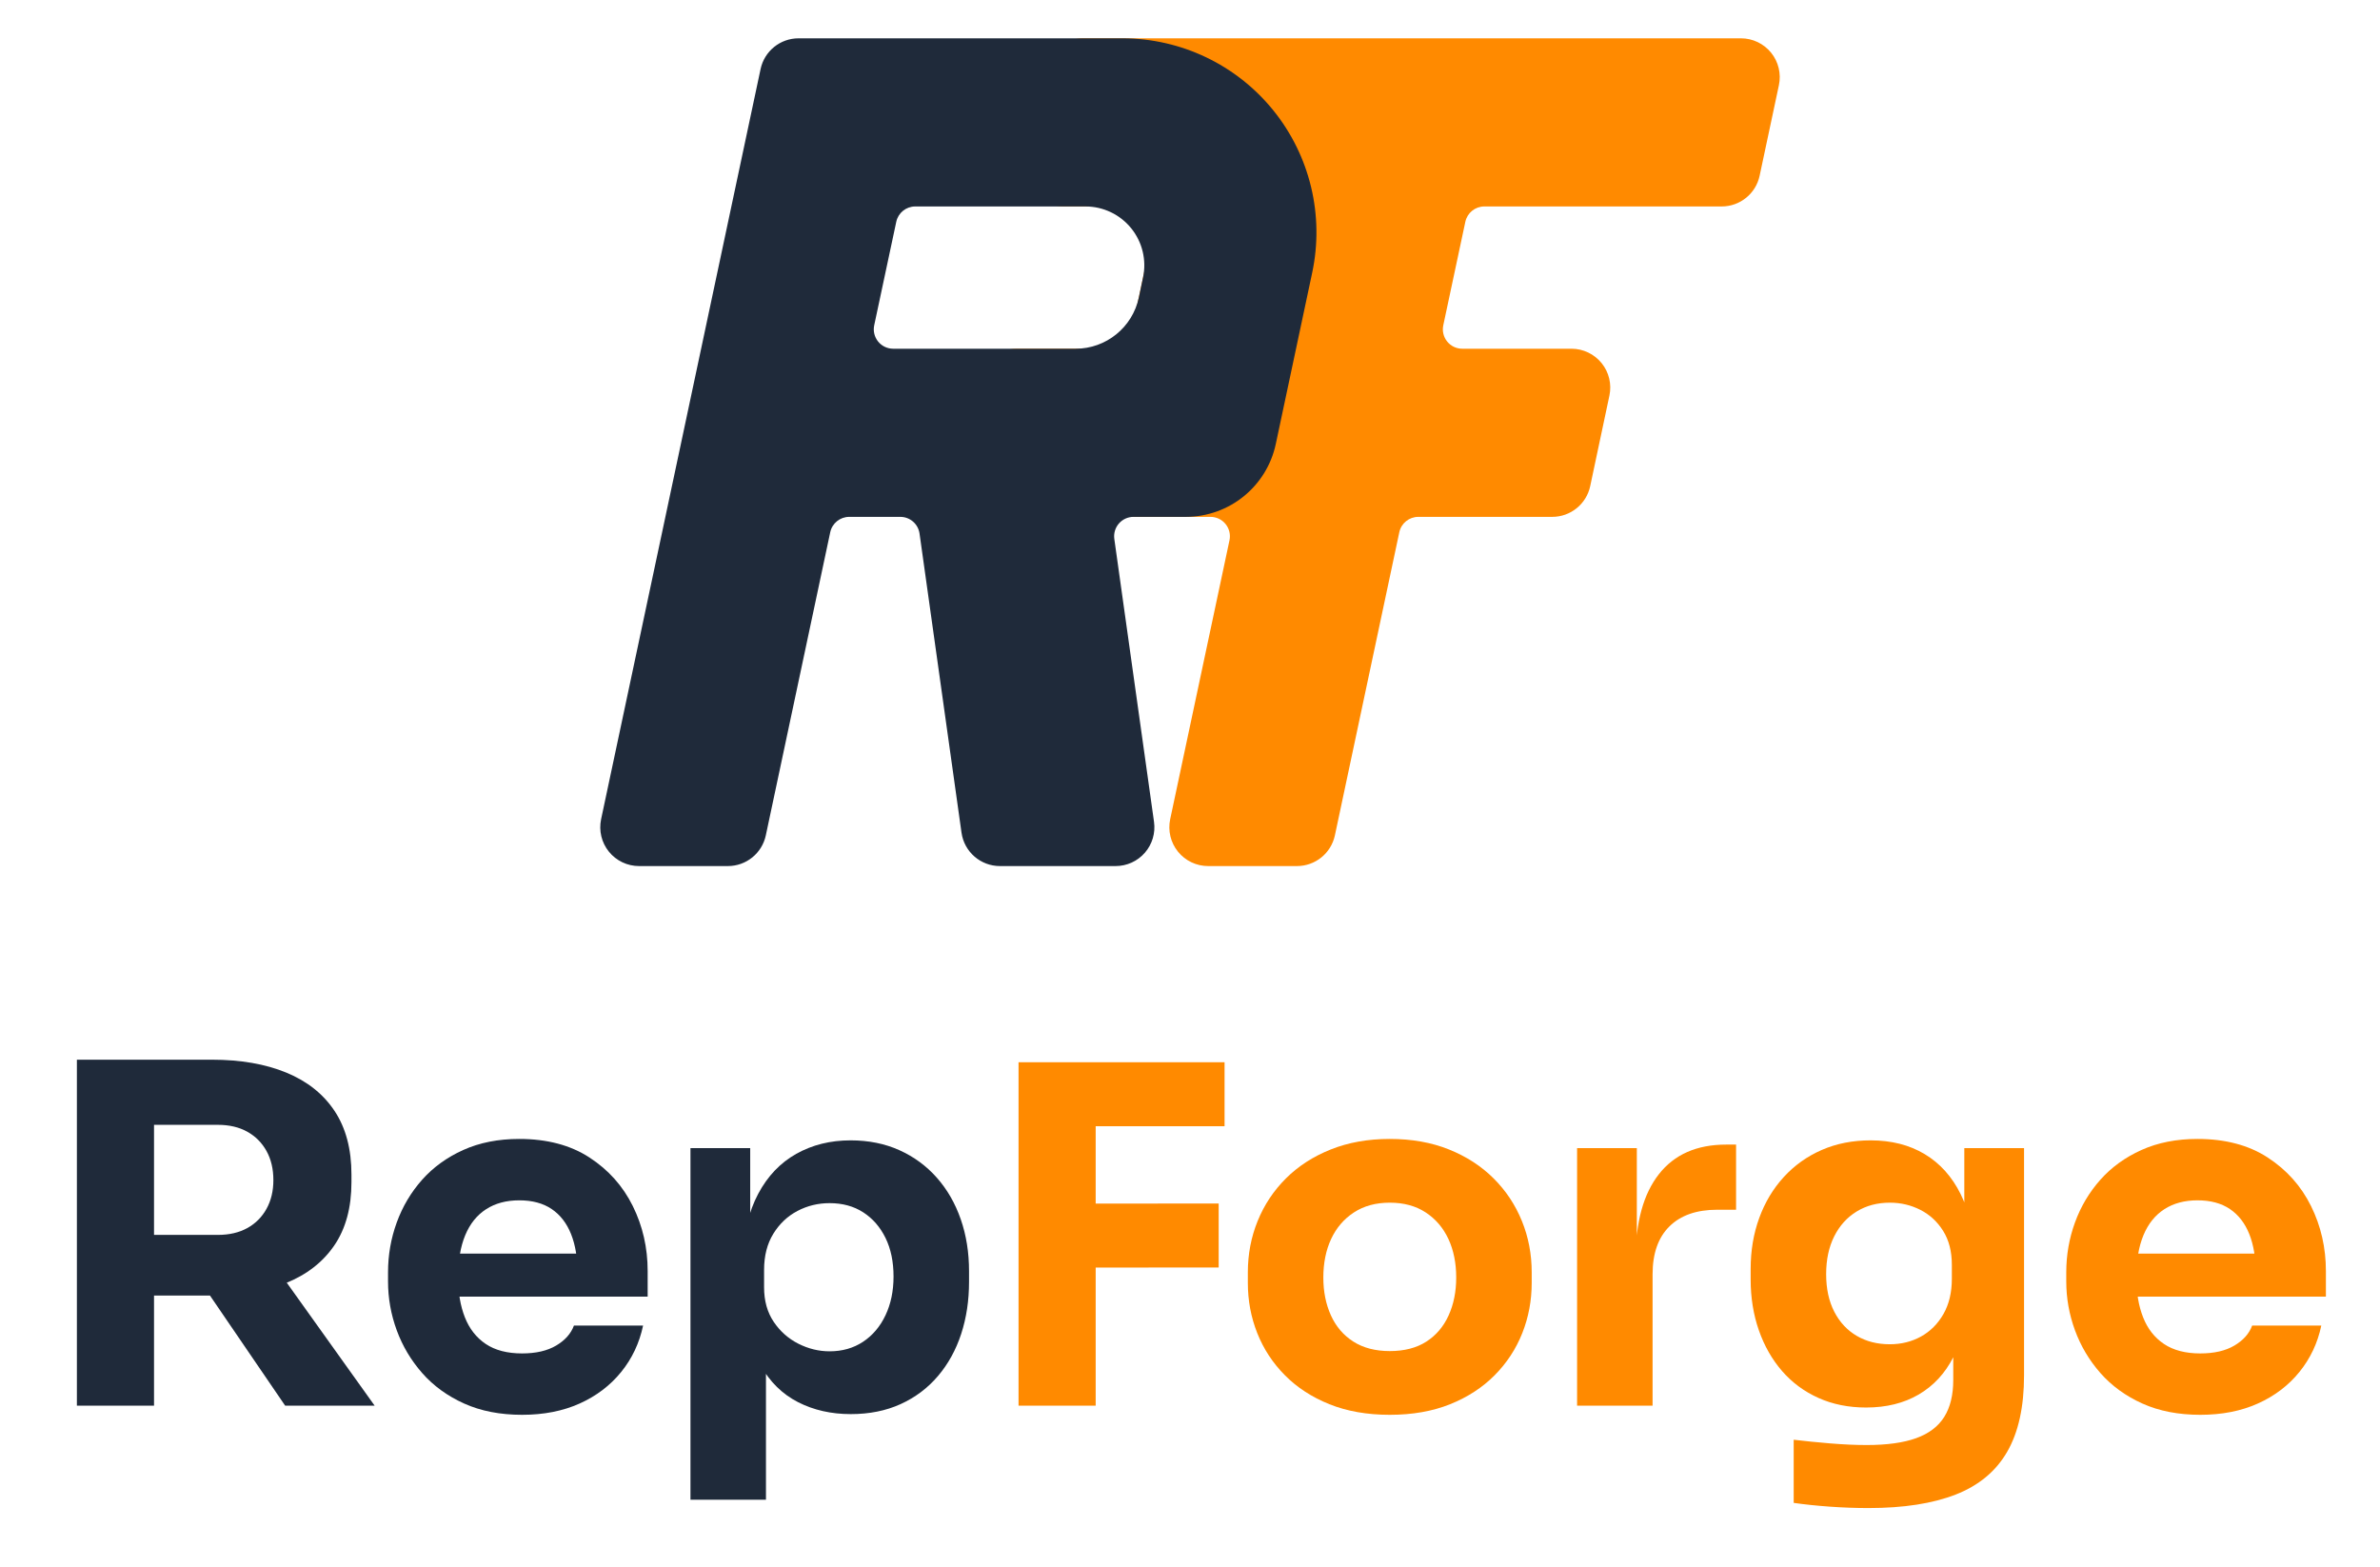
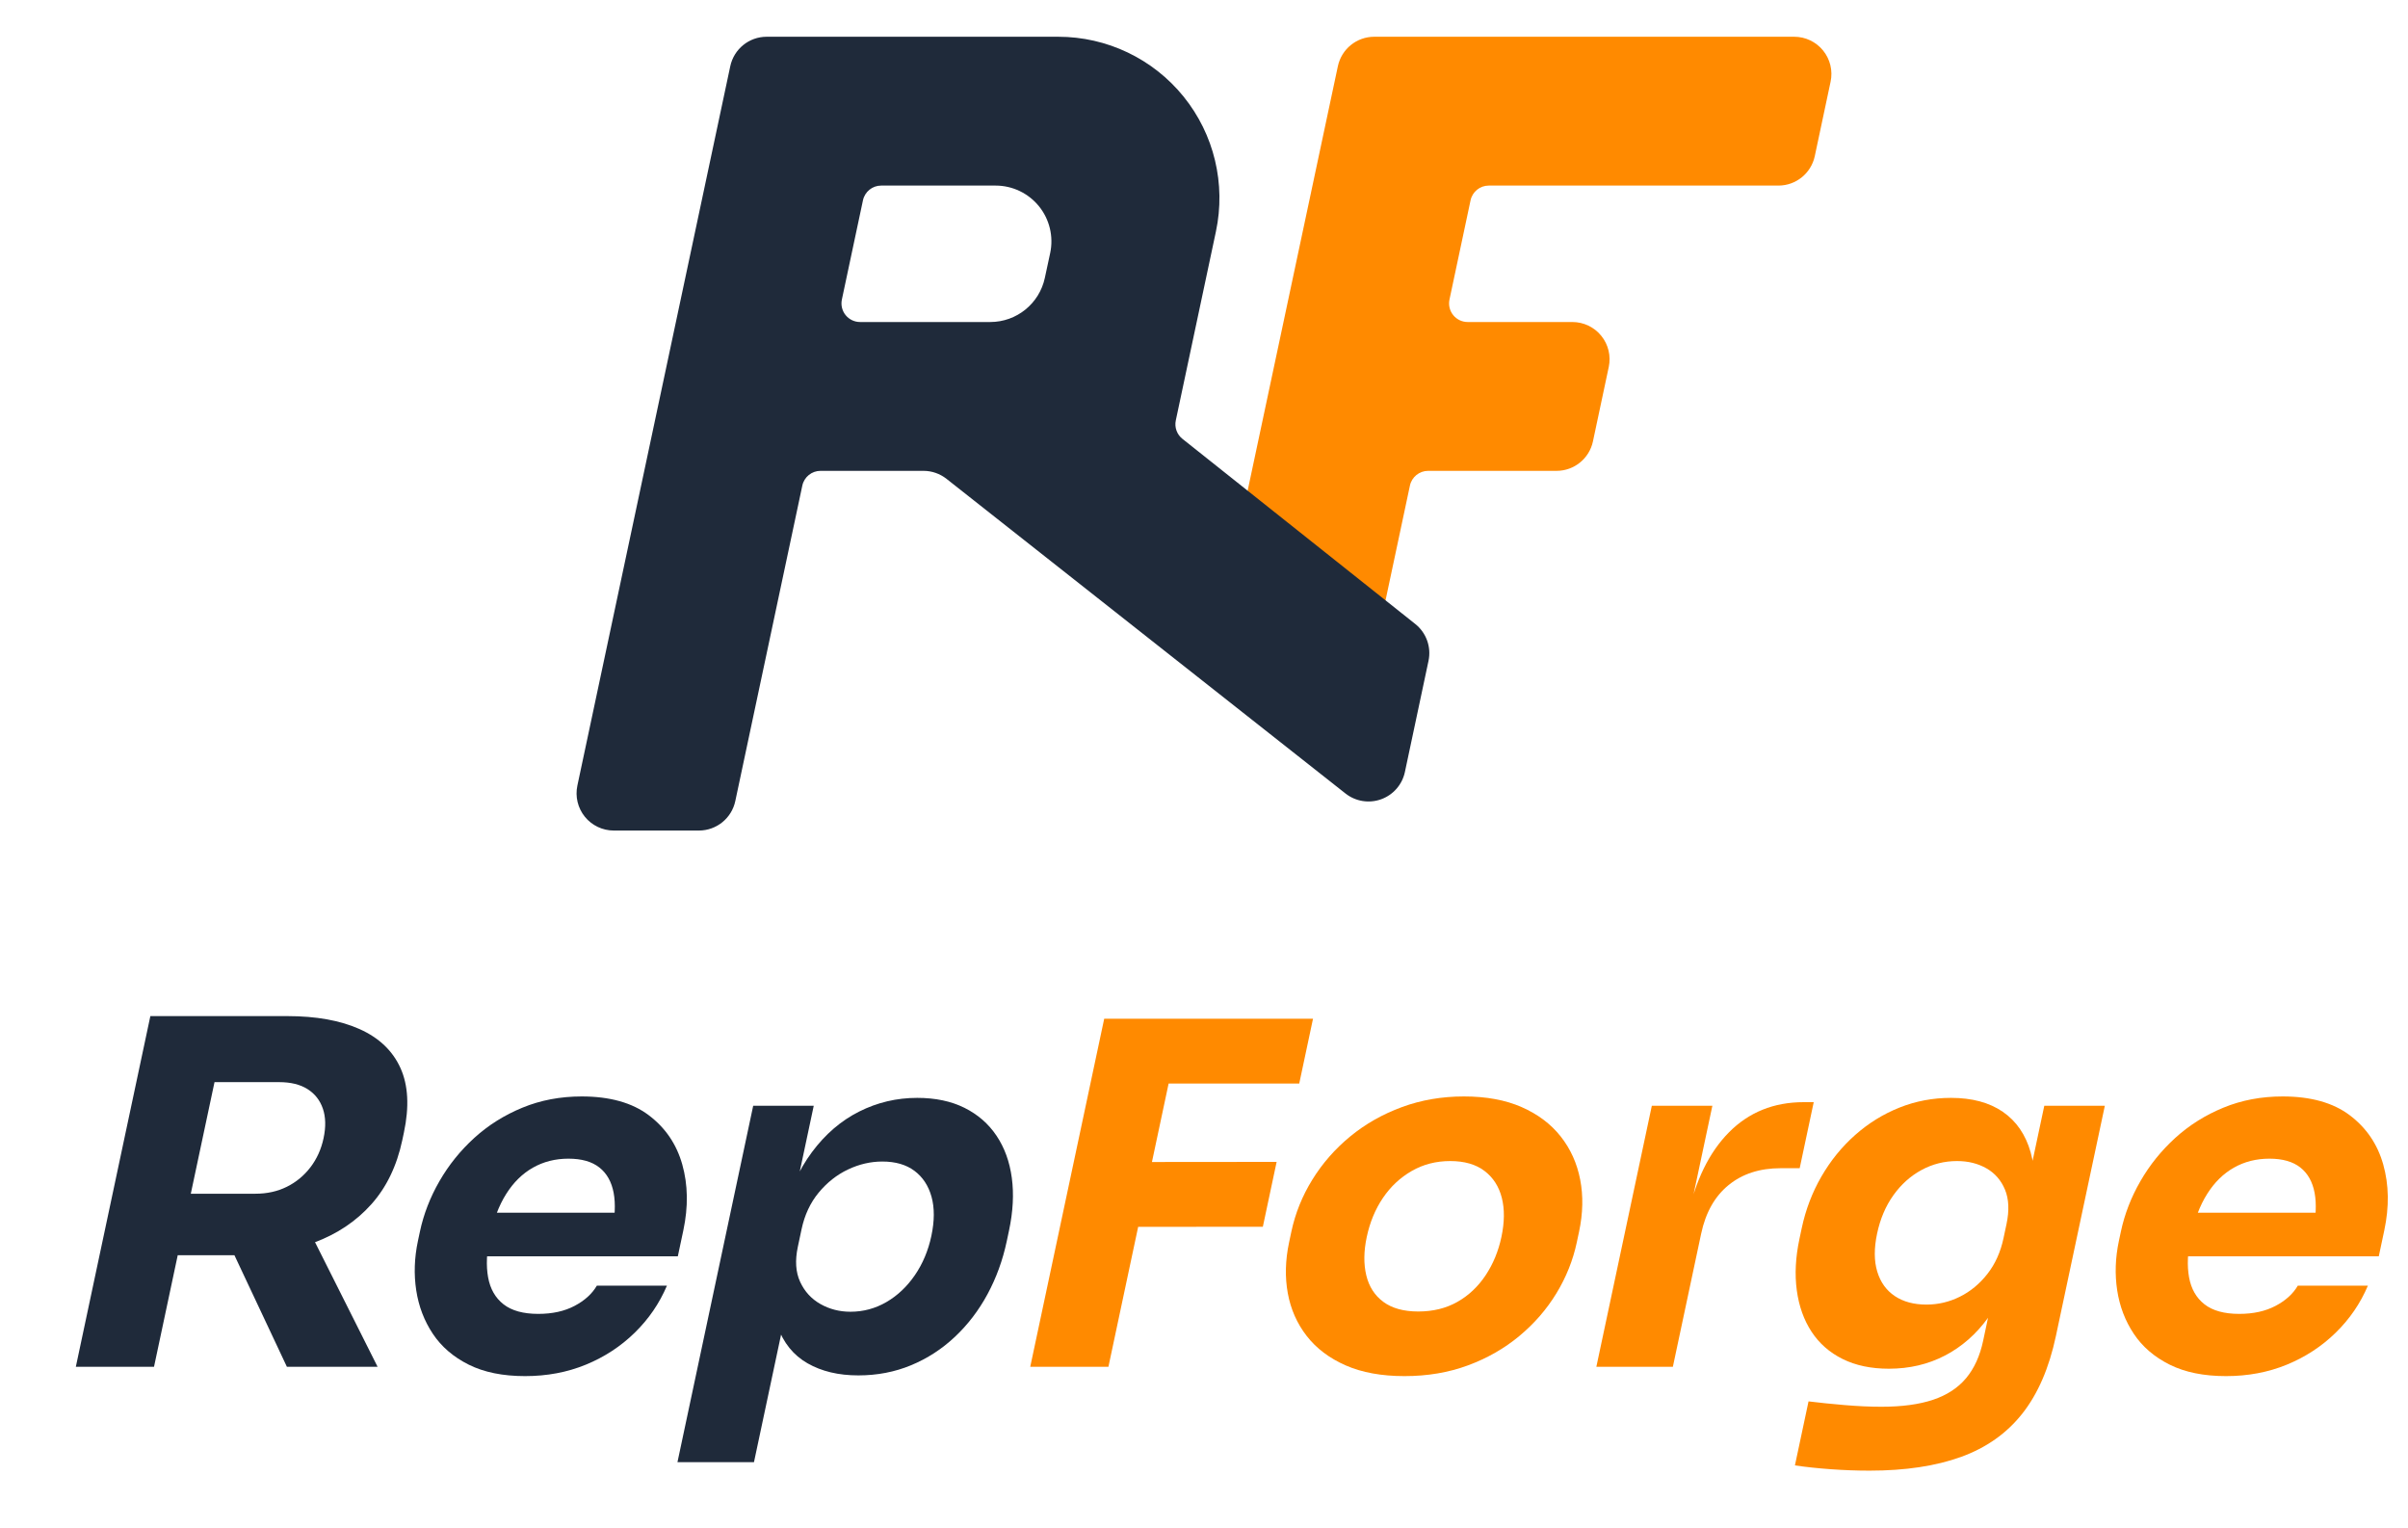
- <svg xmlns="http://www.w3.org/2000/svg" viewBox="0 0 496.85 326.97" width="496.85" height="326.97" role="img" aria-label="RepForge stacked lockup">
-   <g transform="translate(123.41 8.00) scale(1.35)">
-     <path fill="#FF8A00" d="M70.20 4.75A6.00 6.00 0 0 1 76.07 0.00L177.80 0.00A6.00 6.00 0 0 1 183.67 7.25L180.69 21.25A6.00 6.00 0 0 1 174.82 26.00L138.11 26.00A3.00 3.00 0 0 0 135.18 28.38L131.77 44.38A3.00 3.00 0 0 0 134.71 48.00L151.60 48.00A6.00 6.00 0 0 1 157.46 55.25L154.49 69.25A6.00 6.00 0 0 1 148.62 74.00L127.91 74.00A3.00 3.00 0 0 0 124.97 76.38L115.01 123.25A6.00 6.00 0 0 1 109.14 128.00L95.41 128.00A6.00 6.00 0 0 1 89.54 120.75L98.71 77.62A3.00 3.00 0 0 0 95.77 74.00L62.89 74.00A6.00 6.00 0 0 1 57.02 66.75L59.99 52.75A6.00 6.00 0 0 1 65.86 48.00L80.58 48.00A3.00 3.00 0 0 0 83.51 45.62L86.91 29.62A3.00 3.00 0 0 0 83.98 26.00L73.09 26.00A6.00 6.00 0 0 1 67.22 18.75Z" />
-     <path fill="#1F2A3A" fill-rule="nonzero" d="M26.20 4.75A6.00 6.00 0 0 1 32.07 0.00L82.16 0.00A30.00 30.00 0 0 1 111.50 36.24L105.87 62.73A14.23 14.23 0 0 1 91.96 74.00L83.87 74.00A3.00 3.00 0 0 0 80.90 77.42L87.04 121.17A6.00 6.00 0 0 1 81.10 128.00L63.22 128.00A6.00 6.00 0 0 1 57.27 122.83L50.78 76.58A3.00 3.00 0 0 0 47.81 74.00L39.91 74.00A3.00 3.00 0 0 0 36.97 76.38L27.01 123.25A6.00 6.00 0 0 1 21.14 128.00L7.41 128.00A6.00 6.00 0 0 1 1.54 120.75ZM50.11 26.00A3.00 3.00 0 0 0 47.18 28.38L43.77 44.38A3.00 3.00 0 0 0 46.71 48.00L74.91 48.00A10.00 10.00 0 0 0 84.69 40.08L85.34 36.99A9.10 9.10 0 0 0 76.45 26.00Z" />
+ <svg xmlns="http://www.w3.org/2000/svg" viewBox="0 0 524.32 332.52" width="524.32" height="332.52" role="img" aria-label="RepForge stacked lockup">
+   <g transform="translate(123.64 8.00) scale(1.35)">
+     <path fill="#FF8A00" d="M124.20 4.75A6.00 6.00 0 0 1 130.07 0.00L197.80 0.00A6.00 6.00 0 0 1 203.67 7.25L201.12 19.25A6.00 6.00 0 0 1 195.25 24.00L148.54 24.00A3.00 3.00 0 0 0 145.60 26.38L142.20 42.38A3.00 3.00 0 0 0 145.13 46.00L162.02 46.00A6.00 6.00 0 0 1 167.89 53.25L165.34 65.25A6.00 6.00 0 0 1 159.47 70.00L138.76 70.00A3.00 3.00 0 0 0 135.82 72.38L131.01 95.00L105.01 95.00Z" />
+     <path fill="#1F2A3A" fill-rule="nonzero" d="M26.20 4.75A6.00 6.00 0 0 1 32.07 0.00L79.10 0.00A26.00 26.00 0 0 1 104.53 31.41L98.06 61.86A3.00 3.00 0 0 0 99.13 64.84L136.68 94.69A6.00 6.00 0 0 1 138.82 100.63L135.01 118.56A6.00 6.00 0 0 1 125.42 122.02L61.08 71.29A6.00 6.00 0 0 0 57.36 70.00L40.76 70.00A3.00 3.00 0 0 0 37.82 72.38L27.01 123.25A6.00 6.00 0 0 1 21.14 128.00L7.41 128.00A6.00 6.00 0 0 1 1.54 120.75ZM50.54 24.00A3.00 3.00 0 0 0 47.60 26.38L44.20 42.38A3.00 3.00 0 0 0 47.13 46.00L68.14 46.00A9.00 9.00 0 0 0 76.94 38.87L77.80 34.87A9.00 9.00 0 0 0 68.99 24.00Z" />
  </g>
-   <g transform="translate(8.00 293.44)">
-     <path fill="#1F2A3A" d="M8.052 0.0V-72.22H24.155V0.0ZM51.526 0.0 30.489 -30.808H48.188L70.207 0.0ZM19.786 -22.977V-35.644H37.485Q41.044 -35.644 43.622 -37.067Q46.199 -38.491 47.635 -41.081Q49.071 -43.671 49.071 -47.083Q49.071 -50.569 47.635 -53.159Q46.199 -55.748 43.622 -57.184Q41.044 -58.62 37.485 -58.62H19.786V-72.22H36.233Q45.193 -72.22 51.747 -69.532Q58.301 -66.844 61.836 -61.529Q65.371 -56.215 65.371 -48.237V-46.666Q65.371 -38.688 61.787 -33.447Q58.203 -28.206 51.698 -25.591Q45.193 -22.977 36.233 -22.977Z" />
-     <path fill="#1F2A3A" d="M100.99 1.915Q94.117 1.915 88.888 -0.442Q83.659 -2.798 80.149 -6.788Q76.639 -10.777 74.822 -15.735Q73.006 -20.694 73.006 -25.923V-27.837Q73.006 -33.238 74.822 -38.233Q76.639 -43.229 80.112 -47.144Q83.586 -51.06 88.704 -53.367Q93.822 -55.675 100.401 -55.675Q109.091 -55.675 115.044 -51.808Q120.997 -47.942 124.102 -41.67Q127.207 -35.398 127.207 -28.083V-22.756H79.634V-31.74H117.756L112.577 -27.543Q112.577 -32.403 111.214 -35.815Q109.852 -39.228 107.164 -41.044Q104.476 -42.861 100.401 -42.861Q96.351 -42.861 93.479 -41.007Q90.606 -39.154 89.121 -35.582Q87.636 -32.011 87.636 -26.806Q87.636 -22.02 89.048 -18.436Q90.459 -14.852 93.405 -12.875Q96.351 -10.899 100.99 -10.899Q105.335 -10.899 108.109 -12.544Q110.883 -14.189 111.816 -16.717H126.25Q125.096 -11.243 121.672 -7.021Q118.247 -2.798 113.006 -0.442Q107.765 1.915 100.99 1.915Z" />
-     <path fill="#1F2A3A" d="M136.143 19.638V-53.76H148.613V-30.562L146.993 -30.611Q147.337 -38.688 150.283 -44.223Q153.228 -49.759 158.236 -52.569Q163.244 -55.38 169.577 -55.38Q175.199 -55.38 179.752 -53.33Q184.306 -51.281 187.571 -47.586Q190.836 -43.892 192.566 -38.908Q194.297 -33.925 194.297 -28.058V-25.849Q194.297 -19.982 192.652 -14.962Q191.008 -9.942 187.804 -6.174Q184.601 -2.406 180.01 -0.319Q175.42 1.767 169.602 1.767Q163.489 1.767 158.604 -0.724Q153.719 -3.216 150.786 -8.383Q147.852 -13.55 147.582 -21.529L151.903 -15.588V19.638ZM165.183 -11.341Q169.16 -11.341 172.167 -13.33Q175.174 -15.318 176.856 -18.865Q178.537 -22.412 178.537 -26.954Q178.537 -31.593 176.856 -35.018Q175.174 -38.442 172.204 -40.357Q169.234 -42.272 165.183 -42.272Q161.575 -42.272 158.469 -40.639Q155.364 -39.007 153.437 -35.877Q151.51 -32.747 151.51 -28.328V-24.695Q151.51 -20.473 153.523 -17.49Q155.536 -14.508 158.678 -12.924Q161.82 -11.341 165.183 -11.341Z" />
-     <path fill="#FF8A00" d="M204.632 0.0V-71.68H220.735V0.0ZM218.771 -28.819V-42.173L246.412 -42.198V-28.844ZM218.771 -58.326V-71.68H247.64V-58.326Z" />
-     <path fill="#FF8A00" d="M282.13 1.915Q275.035 1.915 269.536 -0.295Q264.038 -2.504 260.233 -6.346Q256.428 -10.187 254.464 -15.146Q252.5 -20.105 252.5 -25.628V-27.837Q252.5 -33.508 254.55 -38.553Q256.6 -43.597 260.454 -47.439Q264.308 -51.281 269.806 -53.478Q275.305 -55.675 282.13 -55.675Q289.028 -55.675 294.489 -53.478Q299.951 -51.281 303.805 -47.439Q307.659 -43.597 309.709 -38.553Q311.759 -33.508 311.759 -27.837V-25.628Q311.759 -20.105 309.795 -15.146Q307.831 -10.187 304.026 -6.346Q300.221 -2.504 294.723 -0.295Q289.224 1.915 282.13 1.915ZM282.13 -11.39Q286.695 -11.39 289.764 -13.366Q292.832 -15.342 294.416 -18.841Q295.999 -22.339 295.999 -26.733Q295.999 -31.299 294.367 -34.797Q292.734 -38.295 289.629 -40.332Q286.524 -42.37 282.13 -42.37Q277.76 -42.37 274.642 -40.332Q271.525 -38.295 269.892 -34.797Q268.26 -31.299 268.26 -26.733Q268.26 -22.339 269.843 -18.841Q271.427 -15.342 274.532 -13.366Q277.637 -11.39 282.13 -11.39Z" />
-     <path fill="#FF8A00" d="M321.234 0.0V-53.76H333.705V-30.685H333.459Q333.459 -42.1 338.295 -48.298Q343.131 -54.496 352.361 -54.496H354.423V-40.897H350.496Q344.039 -40.897 340.517 -37.423Q336.994 -33.95 336.994 -27.42V0.0Z" />
-     <path fill="#FF8A00" d="M382.04 21.381Q378.112 21.381 373.988 21.087Q369.864 20.792 366.452 20.301V7.119Q369.913 7.536 374.049 7.88Q378.186 8.224 381.696 8.224Q388.054 8.224 392.031 6.788Q396.007 5.351 397.885 2.344Q399.763 -0.663 399.763 -5.351V-16.103L402.611 -22.388Q402.39 -15.244 399.788 -10.138Q397.186 -5.032 392.546 -2.32Q387.907 0.393 381.573 0.393Q376.075 0.393 371.619 -1.608Q367.164 -3.609 364.021 -7.229Q360.879 -10.85 359.173 -15.748Q357.467 -20.645 357.467 -26.34V-28.549Q357.467 -34.269 359.259 -39.179Q361.051 -44.088 364.39 -47.733Q367.728 -51.379 372.319 -53.38Q376.909 -55.38 382.506 -55.38Q389.011 -55.38 393.798 -52.508Q398.585 -49.636 401.298 -44.174Q404.01 -38.712 404.231 -30.881L402.071 -30.341V-53.76H414.541V-6.333Q414.541 3.535 411.019 9.635Q407.496 15.735 400.279 18.558Q393.062 21.381 382.04 21.381ZM386.507 -12.814Q390.116 -12.814 393.037 -14.434Q395.958 -16.054 397.714 -19.123Q399.469 -22.191 399.469 -26.487V-29.384Q399.469 -33.582 397.652 -36.478Q395.836 -39.375 392.89 -40.872Q389.944 -42.37 386.532 -42.37Q382.604 -42.37 379.597 -40.529Q376.59 -38.688 374.908 -35.337Q373.227 -31.986 373.227 -27.445Q373.227 -22.903 374.921 -19.614Q376.615 -16.324 379.609 -14.569Q382.604 -12.814 386.507 -12.814Z" />
-     <path fill="#FF8A00" d="M451.339 1.915Q444.465 1.915 439.236 -0.442Q434.008 -2.798 430.497 -6.788Q426.987 -10.777 425.17 -15.735Q423.354 -20.694 423.354 -25.923V-27.837Q423.354 -33.238 425.17 -38.233Q426.987 -43.229 430.46 -47.144Q433.934 -51.06 439.052 -53.367Q444.171 -55.675 450.749 -55.675Q459.439 -55.675 465.392 -51.808Q471.345 -47.942 474.45 -41.67Q477.556 -35.398 477.556 -28.083V-22.756H429.982V-31.74H468.105L462.925 -27.543Q462.925 -32.403 461.563 -35.815Q460.2 -39.228 457.512 -41.044Q454.824 -42.861 450.749 -42.861Q446.699 -42.861 443.827 -41.007Q440.955 -39.154 439.47 -35.582Q437.984 -32.011 437.984 -26.806Q437.984 -22.02 439.396 -18.436Q440.807 -14.852 443.753 -12.875Q446.699 -10.899 451.339 -10.899Q455.684 -10.899 458.457 -12.544Q461.231 -14.189 462.164 -16.717H476.598Q475.445 -11.243 472.02 -7.021Q468.596 -2.798 463.355 -0.442Q458.114 1.915 451.339 1.915Z" />
+   <g transform="translate(8.00 297.54)">
+     <path fill="#1F2A3A" d="M8.512 0.0 24.74 -76.347H41.764L25.535 0.0ZM54.47 0.0 39.153 -32.568H57.864L74.219 0.0ZM26.079 -24.29 28.925 -37.68H47.636Q51.399 -37.68 54.444 -39.186Q57.488 -40.691 59.588 -43.428Q61.688 -46.166 62.455 -49.773Q63.238 -53.458 62.302 -56.196Q61.366 -58.934 58.964 -60.452Q56.562 -61.97 52.799 -61.97H34.088L37.144 -76.347H54.531Q64.003 -76.347 70.328 -73.505Q76.653 -70.664 79.196 -65.045Q81.738 -59.427 79.946 -50.993L79.593 -49.332Q77.8 -40.898 72.833 -35.358Q67.867 -29.817 60.403 -27.054Q52.938 -24.29 43.466 -24.29Z" />
+     <path fill="#1F2A3A" d="M106.331 2.024Q99.065 2.024 94.067 -0.467Q89.069 -2.958 86.254 -7.175Q83.44 -11.392 82.633 -16.634Q81.827 -21.876 83.002 -27.404L83.432 -29.428Q84.646 -35.137 87.689 -40.418Q90.732 -45.699 95.284 -49.838Q99.835 -53.977 105.765 -56.417Q111.694 -58.856 118.649 -58.856Q127.835 -58.856 133.259 -54.769Q138.684 -50.682 140.557 -44.051Q142.431 -37.421 140.787 -29.688L139.59 -24.056H89.297L91.316 -33.554H131.618L125.199 -29.117Q126.291 -34.255 125.617 -37.862Q124.944 -41.469 122.51 -43.39Q120.077 -45.31 115.769 -45.31Q111.487 -45.31 108.035 -43.351Q104.582 -41.391 102.209 -37.616Q99.837 -33.84 98.667 -28.338Q97.592 -23.278 98.279 -19.489Q98.965 -15.7 101.635 -13.611Q104.306 -11.522 109.21 -11.522Q113.803 -11.522 117.105 -13.261Q120.407 -14.999 121.962 -17.672H137.221Q134.771 -11.885 130.202 -7.422Q125.633 -2.958 119.563 -0.467Q113.493 2.024 106.331 2.024Z" />
+     <path fill="#1F2A3A" d="M139.51 20.761 156.003 -56.832H169.185L163.973 -32.309L162.271 -32.361Q164.449 -40.898 168.807 -46.75Q173.165 -52.602 179.091 -55.573Q185.016 -58.545 191.711 -58.545Q197.654 -58.545 202.007 -56.378Q206.361 -54.211 208.982 -50.305Q211.603 -46.4 212.313 -41.132Q213.023 -35.864 211.704 -29.662L211.208 -27.326Q209.89 -21.124 207.023 -15.817Q204.156 -10.51 199.923 -6.527Q195.69 -2.543 190.368 -0.337Q185.046 1.868 178.896 1.868Q172.434 1.868 167.83 -0.766Q163.226 -3.4 161.286 -8.862Q159.346 -14.325 160.853 -22.759L164.085 -16.479L156.17 20.761ZM177.171 -11.989Q181.375 -11.989 185 -14.091Q188.626 -16.193 191.201 -19.943Q193.775 -23.693 194.796 -28.494Q195.838 -33.399 194.83 -37.019Q193.822 -40.639 191.112 -42.663Q188.403 -44.687 184.121 -44.687Q180.306 -44.687 176.656 -42.961Q173.007 -41.236 170.266 -37.927Q167.526 -34.618 166.533 -29.947L165.717 -26.106Q164.768 -21.643 166.226 -18.49Q167.683 -15.337 170.649 -13.663Q173.615 -11.989 177.171 -11.989Z" />
+     <path fill="#FF8A00" d="M216.325 0.0 232.432 -75.776H249.455L233.349 0.0ZM237.748 -30.466 240.749 -44.583 269.975 -44.609 266.974 -30.492ZM244.378 -61.659 247.379 -75.776H277.897L274.896 -61.659Z" />
+     <path fill="#FF8A00" d="M297.821 2.024Q290.321 2.024 285.005 -0.311Q279.688 -2.647 276.529 -6.708Q273.37 -10.77 272.408 -16.012Q271.446 -21.254 272.687 -27.093L273.184 -29.428Q274.458 -35.423 277.758 -40.756Q281.059 -46.088 285.996 -50.15Q290.934 -54.211 297.241 -56.534Q303.547 -58.856 310.761 -58.856Q318.054 -58.856 323.334 -56.534Q328.614 -54.211 331.825 -50.15Q335.036 -46.088 336.07 -40.756Q337.103 -35.423 335.829 -29.428L335.332 -27.093Q334.091 -21.254 330.901 -16.012Q327.711 -10.77 322.825 -6.708Q317.94 -2.647 311.63 -0.311Q305.321 2.024 297.821 2.024ZM300.811 -12.041Q305.637 -12.041 309.325 -14.13Q313.013 -16.219 315.473 -19.917Q317.933 -23.615 318.92 -28.26Q319.946 -33.087 319.007 -36.785Q318.067 -40.483 315.242 -42.637Q312.417 -44.791 307.772 -44.791Q303.153 -44.791 299.399 -42.637Q295.645 -40.483 293.134 -36.785Q290.622 -33.087 289.596 -28.26Q288.609 -23.615 289.496 -19.917Q290.384 -16.219 293.223 -14.13Q296.062 -12.041 300.811 -12.041Z" />
+     <path fill="#FF8A00" d="M339.591 0.0 351.671 -56.832H364.854L359.669 -32.438H359.409Q361.974 -44.505 368.479 -51.058Q374.984 -57.611 384.742 -57.611H386.921L383.866 -43.234H379.714Q372.888 -43.234 368.384 -39.562Q363.88 -35.89 362.412 -28.987L356.251 0.0Z" />
+     <path fill="#FF8A00" d="M399.066 22.603Q394.914 22.603 390.62 22.292Q386.327 21.98 382.83 21.461L385.792 7.526Q389.357 7.967 393.653 8.33Q397.948 8.693 401.659 8.693Q408.381 8.693 412.907 7.175Q417.434 5.657 420.095 2.478Q422.756 -0.701 423.809 -5.657L426.225 -17.024L430.648 -23.667Q428.809 -16.115 424.911 -10.718Q421.013 -5.32 415.499 -2.452Q409.984 0.415 403.289 0.415Q397.476 0.415 393.216 -1.7Q388.955 -3.815 386.447 -7.642Q383.939 -11.47 383.236 -16.647Q382.533 -21.825 383.813 -27.845L384.309 -30.181Q385.594 -36.227 388.592 -41.417Q391.589 -46.607 395.938 -50.461Q400.286 -54.315 405.589 -56.43Q410.891 -58.545 416.808 -58.545Q423.685 -58.545 428.1 -55.509Q432.515 -52.472 434.155 -46.698Q435.795 -40.924 434.269 -32.646L431.864 -32.075L437.126 -56.832H450.309L439.652 -6.695Q437.435 3.737 432.34 10.186Q427.246 16.634 418.982 19.619Q410.718 22.603 399.066 22.603ZM411.473 -13.546Q415.288 -13.546 418.74 -15.259Q422.192 -16.972 424.737 -20.216Q427.282 -23.459 428.247 -28.001L428.898 -31.063Q429.841 -35.501 428.572 -38.563Q427.302 -41.625 424.525 -43.208Q421.747 -44.791 418.14 -44.791Q413.988 -44.791 410.395 -42.845Q406.803 -40.898 404.272 -37.356Q401.742 -33.814 400.721 -29.013Q399.701 -24.212 400.752 -20.735Q401.804 -17.257 404.575 -15.402Q407.347 -13.546 411.473 -13.546Z" />
+     <path fill="#FF8A00" d="M476.699 2.024Q469.433 2.024 464.435 -0.467Q459.437 -2.958 456.622 -7.175Q453.808 -11.392 453.002 -16.634Q452.195 -21.876 453.37 -27.404L453.801 -29.428Q455.014 -35.137 458.057 -40.418Q461.1 -45.699 465.652 -49.838Q470.204 -53.977 476.133 -56.417Q482.062 -58.856 489.017 -58.856Q498.203 -58.856 503.628 -54.769Q509.052 -50.682 510.925 -44.051Q512.799 -37.421 511.155 -29.688L509.958 -24.056H459.666L461.684 -33.554H501.986L495.567 -29.117Q496.659 -34.255 495.986 -37.862Q495.312 -41.469 492.879 -43.39Q490.445 -45.31 486.137 -45.31Q481.856 -45.31 478.403 -43.351Q474.95 -41.391 472.578 -37.616Q470.205 -33.84 469.036 -28.338Q467.96 -23.278 468.647 -19.489Q469.334 -15.7 472.004 -13.611Q474.674 -11.522 479.578 -11.522Q484.172 -11.522 487.474 -13.261Q490.776 -14.999 492.33 -17.672H507.589Q505.139 -11.885 500.57 -7.422Q496.001 -2.958 489.931 -0.467Q483.861 2.024 476.699 2.024Z" />
  </g>
</svg>
